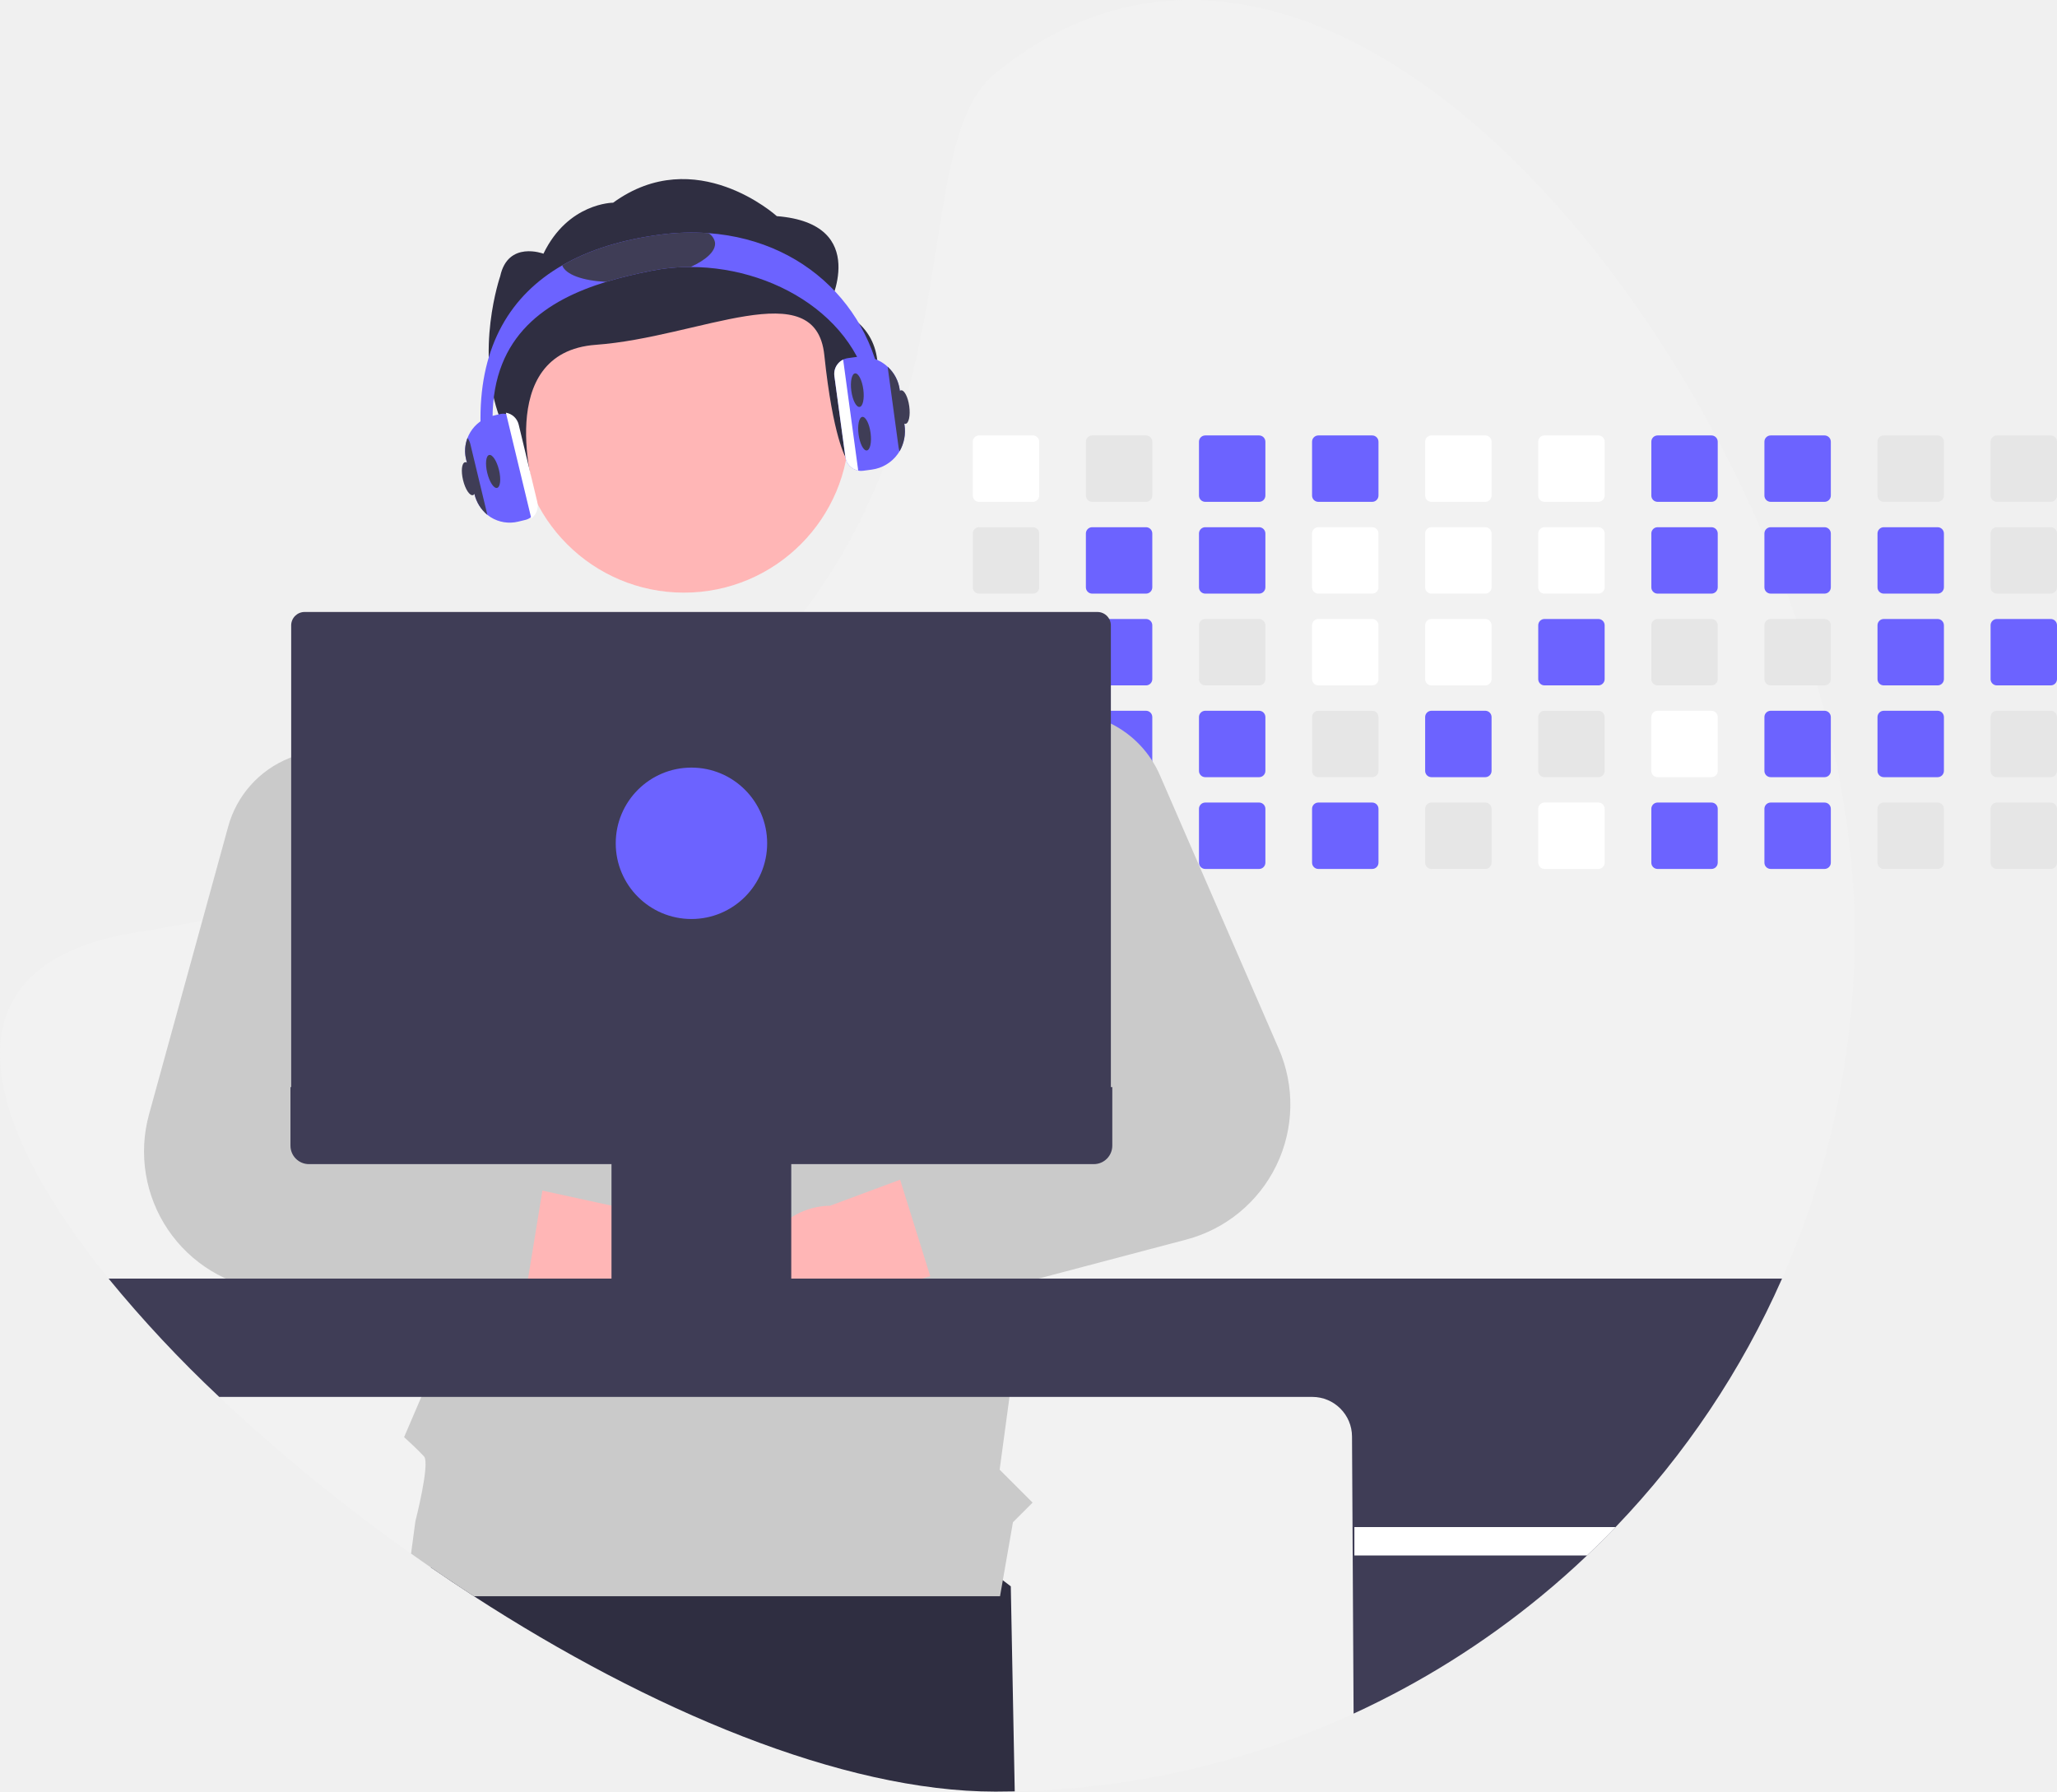
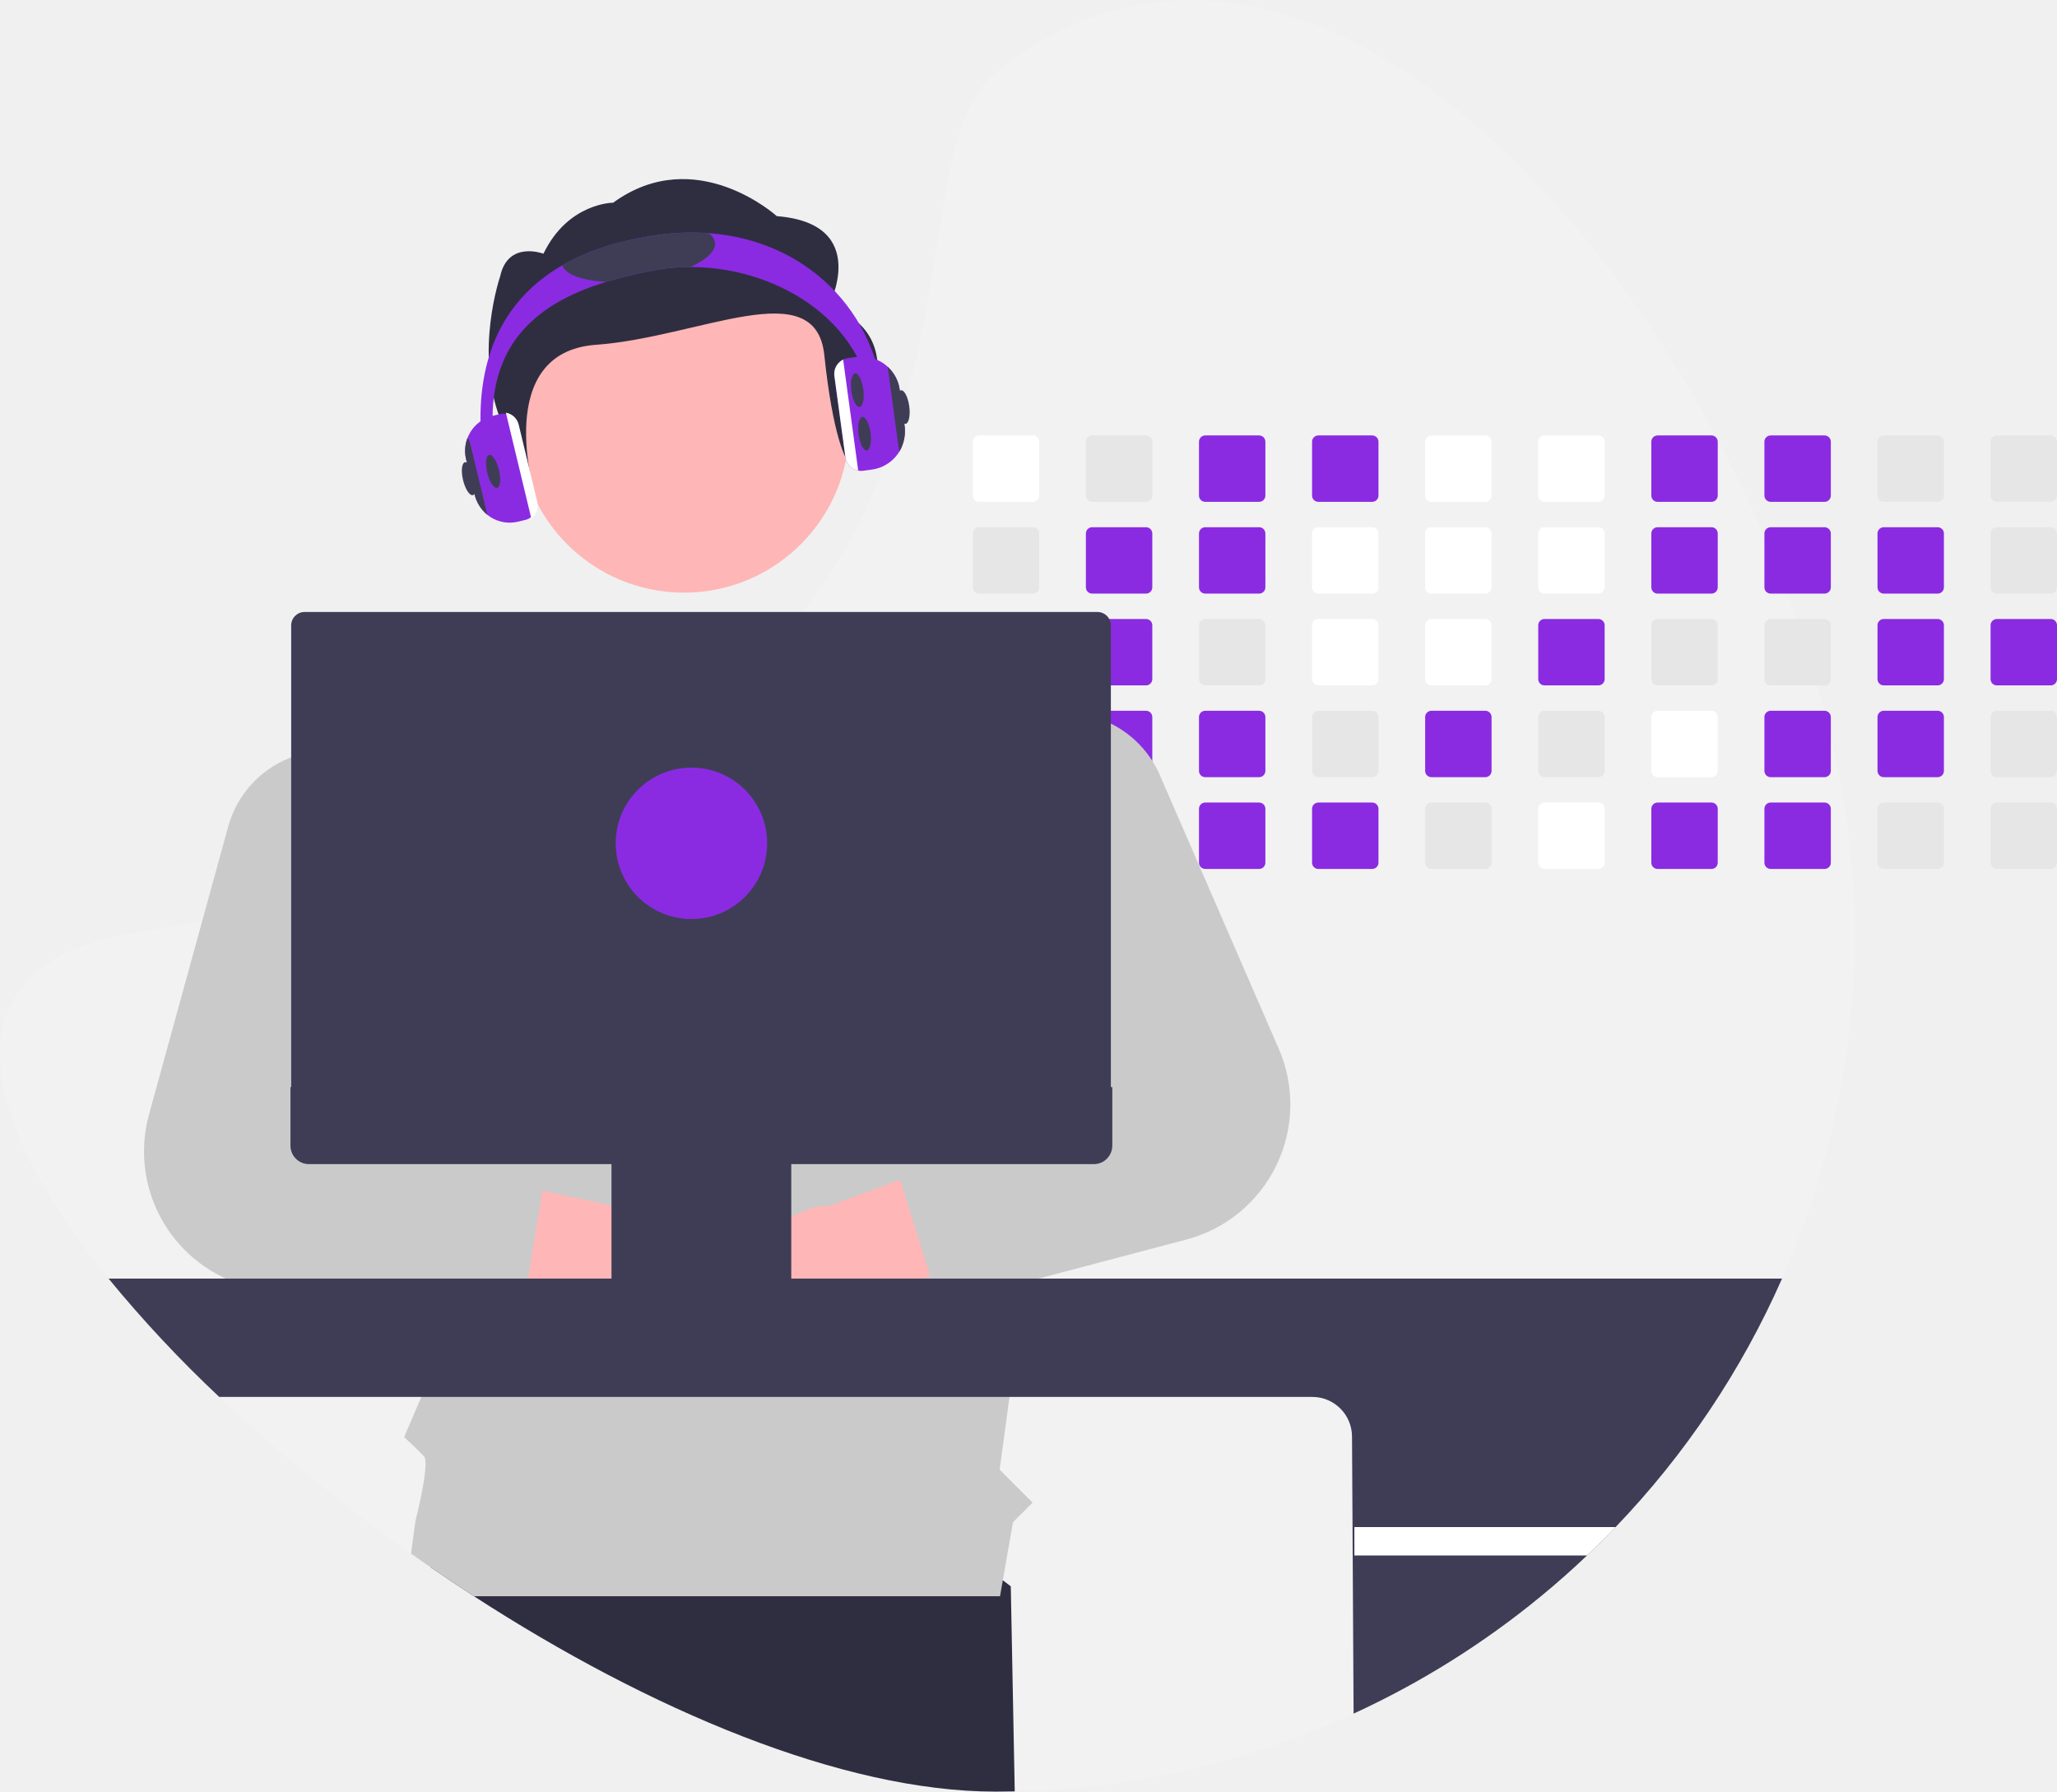
<svg xmlns="http://www.w3.org/2000/svg" data-name="Layer 1" width="850.538" height="740.83" viewBox="0 0 850.538 740.83">
  <path d="M941.609,465.125a354.21,354.21,0,0,1-98.85,245.9q-5.745,6.015-11.8,11.74-9.225,8.775-19.07,16.87a353.934,353.934,0,0,1-217.58,80.69q-3.975.09-7.98.09c-63.43,0-143.21-33.88-215.61-80.78q-8.985-5.82-17.81-11.91-4.125-2.82-8.21-5.72a730.43,730.43,0,0,1-79.32-64.8,514.116,514.116,0,0,1-45.75-48.92c-55.63-68.62-67.9-130.45,11.41-143.16q14.085-2.25,27.34-4.81,19.2-3.69,36.75-7.97,23.64-5.745,44.42-12.46,6.99-2.25,13.66-4.59c65.74-23.09,109.74-53.2,139.69-85.87q7.62-8.295,14.05-16.79a236.055,236.055,0,0,0,17.83-27.12,254.898,254.898,0,0,0,18.41-41.05l.27-.78c23.83-68.74,16.58-132.5,42.87-153.84,112.38-91.23,252.29,38.69,317.96,191.9q4.965,11.58,9.34,23.3,1.965,5.235,3.79,10.49,4.8,13.695,8.71,27.46,1.5,5.25,2.86,10.49c.97,3.77,1.9,7.53,2.76,11.29C938.139,412.305,941.609,439.455,941.609,465.125Z" transform="translate(-174.731 -79.58524)" fill="#f2f2f2" />
  <path d="M594.309,820.325q-3.975.09-7.98.09c-63.43,0-143.21-33.88-215.61-80.78q-8.985-5.82-17.81-11.91l5.16-31.4,156.21-20.74,78.4,59.95Z" transform="translate(-174.731 -79.58524)" fill="#2f2e41" />
  <path d="M601.829,259.635h-22.26a2.601,2.601,0,0,0-2.6,2.6v22.27a2.593,2.593,0,0,0,2.6,2.59h22.26a2.599,2.599,0,0,0,2.6-2.59v-22.27A2.608,2.608,0,0,0,601.829,259.635Z" transform="translate(-174.731 -79.58524)" fill="#fff" />
  <path d="M601.829,297.585h-22.26a2.601,2.601,0,0,0-2.6,2.6v22.27a2.593,2.593,0,0,0,2.6,2.59h22.26a2.599,2.599,0,0,0,2.6-2.59v-22.27A2.608,2.608,0,0,0,601.829,297.585Z" transform="translate(-174.731 -79.58524)" fill="#e6e6e6" />
  <path d="M601.829,335.535h-22.26a2.601,2.601,0,0,0-2.6,2.6v22.26a2.595,2.595,0,0,0,2.6,2.6h22.26a2.601,2.601,0,0,0,2.6-2.6v-22.26A2.608,2.608,0,0,0,601.829,335.535Z" transform="translate(-174.731 -79.58524)" fill="#e6e6e6" />
  <path d="M604.389,375.625a2.617,2.617,0,0,0-2.56-2.14h-22.26a2.601,2.601,0,0,0-2.6,2.6v22.26a2.595,2.595,0,0,0,2.6,2.6h22.26a2.601,2.601,0,0,0,2.6-2.6v-22.26A2.313,2.313,0,0,0,604.389,375.625Z" transform="translate(-174.731 -79.58524)" fill="#e6e6e6" />
  <path d="M602.839,411.635a2.634,2.634,0,0,0-1.01-.2h-22.26a2.595,2.595,0,0,0-2.6,2.6v22.26a2.588,2.588,0,0,0,2.6,2.6h22.26a2.601,2.601,0,0,0,2.6-2.6v-22.26A2.616,2.616,0,0,0,602.839,411.635Z" transform="translate(-174.731 -79.58524)" fill="#e6e6e6" />
  <path d="M648.589,259.635h-22.26a2.601,2.601,0,0,0-2.6,2.6v22.27a2.593,2.593,0,0,0,2.6,2.59h22.26a2.599,2.599,0,0,0,2.6-2.59v-22.27A2.608,2.608,0,0,0,648.589,259.635Z" transform="translate(-174.731 -79.58524)" fill="#e6e6e6" />
-   <path d="M648.589,297.585h-22.26a2.601,2.601,0,0,0-2.6,2.6v22.27a2.593,2.593,0,0,0,2.6,2.59h22.26a2.599,2.599,0,0,0,2.6-2.59v-22.27A2.608,2.608,0,0,0,648.589,297.585Z" transform="translate(-174.731 -79.58524)" fill="#6c63ff" />
-   <path d="M648.589,335.535h-22.26a2.601,2.601,0,0,0-2.6,2.6v22.26a2.595,2.595,0,0,0,2.6,2.6h22.26a2.601,2.601,0,0,0,2.6-2.6v-22.26A2.608,2.608,0,0,0,648.589,335.535Z" transform="translate(-174.731 -79.58524)" fill="#6c63ff" />
-   <path d="M648.589,373.485h-22.26a2.593,2.593,0,0,0-2.46,1.78,2.478,2.478,0,0,0-.14.82v22.26a2.595,2.595,0,0,0,2.6,2.6h22.26a2.601,2.601,0,0,0,2.6-2.6v-22.26A2.608,2.608,0,0,0,648.589,373.485Z" transform="translate(-174.731 -79.58524)" fill="#6c63ff" />
+   <path d="M648.589,297.585h-22.26a2.601,2.601,0,0,0-2.6,2.6v22.27a2.593,2.593,0,0,0,2.6,2.59h22.26a2.599,2.599,0,0,0,2.6-2.59v-22.27A2.608,2.608,0,0,0,648.589,297.585Z" transform="translate(-174.731 -79.58524)" fill="#8a2be2" />
+   <path d="M648.589,335.535h-22.26a2.601,2.601,0,0,0-2.6,2.6v22.26a2.595,2.595,0,0,0,2.6,2.6h22.26a2.601,2.601,0,0,0,2.6-2.6v-22.26A2.608,2.608,0,0,0,648.589,335.535Z" transform="translate(-174.731 -79.58524)" fill="#8a2be2" />
+   <path d="M648.589,373.485h-22.26a2.593,2.593,0,0,0-2.46,1.78,2.478,2.478,0,0,0-.14.82v22.26a2.595,2.595,0,0,0,2.6,2.6h22.26a2.601,2.601,0,0,0,2.6-2.6v-22.26A2.608,2.608,0,0,0,648.589,373.485Z" transform="translate(-174.731 -79.58524)" fill="#8a2be2" />
  <path d="M648.589,411.435h-22.26a2.595,2.595,0,0,0-2.6,2.6v22.26a2.595,2.595,0,0,0,2.6,2.6h22.26a2.601,2.601,0,0,0,2.6-2.6v-22.26A2.601,2.601,0,0,0,648.589,411.435Z" transform="translate(-174.731 -79.58524)" fill="#e6e6e6" />
-   <path d="M695.349,259.635h-22.26a2.601,2.601,0,0,0-2.6,2.6v22.27a2.593,2.593,0,0,0,2.6,2.59h22.26a2.599,2.599,0,0,0,2.6-2.59v-22.27A2.608,2.608,0,0,0,695.349,259.635Z" transform="translate(-174.731 -79.58524)" fill="#6c63ff" />
-   <path d="M695.349,297.585h-22.26a2.601,2.601,0,0,0-2.6,2.6v22.27a2.593,2.593,0,0,0,2.6,2.59h22.26a2.599,2.599,0,0,0,2.6-2.59v-22.27A2.608,2.608,0,0,0,695.349,297.585Z" transform="translate(-174.731 -79.58524)" fill="#6c63ff" />
+   <path d="M695.349,259.635h-22.26a2.601,2.601,0,0,0-2.6,2.6v22.27a2.593,2.593,0,0,0,2.6,2.59h22.26a2.599,2.599,0,0,0,2.6-2.59v-22.27A2.608,2.608,0,0,0,695.349,259.635Z" transform="translate(-174.731 -79.58524)" fill="#8a2be2" />
+   <path d="M695.349,297.585h-22.26a2.601,2.601,0,0,0-2.6,2.6v22.27a2.593,2.593,0,0,0,2.6,2.59h22.26a2.599,2.599,0,0,0,2.6-2.59v-22.27A2.608,2.608,0,0,0,695.349,297.585Z" transform="translate(-174.731 -79.58524)" fill="#8a2be2" />
  <path d="M695.349,335.535h-22.26a2.601,2.601,0,0,0-2.6,2.6v22.26a2.595,2.595,0,0,0,2.6,2.6h22.26a2.601,2.601,0,0,0,2.6-2.6v-22.26A2.608,2.608,0,0,0,695.349,335.535Z" transform="translate(-174.731 -79.58524)" fill="#e6e6e6" />
-   <path d="M695.349,373.485h-22.26a2.601,2.601,0,0,0-2.6,2.6v22.26a2.595,2.595,0,0,0,2.6,2.6h22.26a2.601,2.601,0,0,0,2.6-2.6v-22.26A2.608,2.608,0,0,0,695.349,373.485Z" transform="translate(-174.731 -79.58524)" fill="#6c63ff" />
-   <path d="M695.349,411.435h-22.26a2.595,2.595,0,0,0-2.6,2.6v22.26a2.595,2.595,0,0,0,2.6,2.6h22.26a2.601,2.601,0,0,0,2.6-2.6v-22.26A2.601,2.601,0,0,0,695.349,411.435Z" transform="translate(-174.731 -79.58524)" fill="#6c63ff" />
-   <path d="M742.109,259.635h-22.26a2.601,2.601,0,0,0-2.6,2.6v22.27a2.593,2.593,0,0,0,2.6,2.59h22.26a2.599,2.599,0,0,0,2.6-2.59v-22.27A2.608,2.608,0,0,0,742.109,259.635Z" transform="translate(-174.731 -79.58524)" fill="#6c63ff" />
+   <path d="M695.349,373.485h-22.26a2.601,2.601,0,0,0-2.6,2.6v22.26a2.595,2.595,0,0,0,2.6,2.6h22.26a2.601,2.601,0,0,0,2.6-2.6v-22.26A2.608,2.608,0,0,0,695.349,373.485Z" transform="translate(-174.731 -79.58524)" fill="#8a2be2" />
+   <path d="M695.349,411.435h-22.26a2.595,2.595,0,0,0-2.6,2.6v22.26a2.595,2.595,0,0,0,2.6,2.6h22.26a2.601,2.601,0,0,0,2.6-2.6v-22.26A2.601,2.601,0,0,0,695.349,411.435Z" transform="translate(-174.731 -79.58524)" fill="#8a2be2" />
+   <path d="M742.109,259.635h-22.26a2.601,2.601,0,0,0-2.6,2.6v22.27a2.593,2.593,0,0,0,2.6,2.59h22.26a2.599,2.599,0,0,0,2.6-2.59v-22.27A2.608,2.608,0,0,0,742.109,259.635Z" transform="translate(-174.731 -79.58524)" fill="#8a2be2" />
  <path d="M742.109,297.585h-22.26a2.601,2.601,0,0,0-2.6,2.6v22.27a2.593,2.593,0,0,0,2.6,2.59h22.26a2.599,2.599,0,0,0,2.6-2.59v-22.27A2.608,2.608,0,0,0,742.109,297.585Z" transform="translate(-174.731 -79.58524)" fill="#fff" />
  <path d="M742.109,335.535h-22.26a2.601,2.601,0,0,0-2.6,2.6v22.26a2.595,2.595,0,0,0,2.6,2.6h22.26a2.601,2.601,0,0,0,2.6-2.6v-22.26A2.608,2.608,0,0,0,742.109,335.535Z" transform="translate(-174.731 -79.58524)" fill="#fff" />
  <path d="M742.109,373.485h-22.26a2.601,2.601,0,0,0-2.6,2.6v22.26a2.595,2.595,0,0,0,2.6,2.6h22.26a2.601,2.601,0,0,0,2.6-2.6v-22.26A2.608,2.608,0,0,0,742.109,373.485Z" transform="translate(-174.731 -79.58524)" fill="#e6e6e6" />
-   <path d="M742.109,411.435h-22.26a2.595,2.595,0,0,0-2.6,2.6v22.26a2.595,2.595,0,0,0,2.6,2.6h22.26a2.601,2.601,0,0,0,2.6-2.6v-22.26A2.601,2.601,0,0,0,742.109,411.435Z" transform="translate(-174.731 -79.58524)" fill="#6c63ff" />
+   <path d="M742.109,411.435h-22.26a2.595,2.595,0,0,0-2.6,2.6v22.26a2.595,2.595,0,0,0,2.6,2.6h22.26a2.601,2.601,0,0,0,2.6-2.6v-22.26A2.601,2.601,0,0,0,742.109,411.435Z" transform="translate(-174.731 -79.58524)" fill="#8a2be2" />
  <path d="M788.869,259.635h-22.27a2.599,2.599,0,0,0-2.59,2.6v22.27a2.591,2.591,0,0,0,2.59,2.59h22.27a2.599,2.599,0,0,0,2.6-2.59v-22.27A2.608,2.608,0,0,0,788.869,259.635Z" transform="translate(-174.731 -79.58524)" fill="#fff" />
  <path d="M788.869,297.585h-22.27a2.599,2.599,0,0,0-2.59,2.6v22.27a2.59,2.59,0,0,0,2.59,2.59h22.27a2.599,2.599,0,0,0,2.6-2.59v-22.27A2.608,2.608,0,0,0,788.869,297.585Z" transform="translate(-174.731 -79.58524)" fill="#fff" />
  <path d="M788.869,335.535h-22.27a2.599,2.599,0,0,0-2.59,2.6v22.26a2.593,2.593,0,0,0,2.59,2.6h22.27a2.601,2.601,0,0,0,2.6-2.6v-22.26A2.608,2.608,0,0,0,788.869,335.535Z" transform="translate(-174.731 -79.58524)" fill="#fff" />
-   <path d="M788.869,373.485h-22.27a2.599,2.599,0,0,0-2.59,2.6v22.26a2.593,2.593,0,0,0,2.59,2.6h22.27a2.601,2.601,0,0,0,2.6-2.6v-22.26A2.608,2.608,0,0,0,788.869,373.485Z" transform="translate(-174.731 -79.58524)" fill="#6c63ff" />
+   <path d="M788.869,373.485h-22.27a2.599,2.599,0,0,0-2.59,2.6v22.26a2.593,2.593,0,0,0,2.59,2.6h22.27a2.601,2.601,0,0,0,2.6-2.6v-22.26A2.608,2.608,0,0,0,788.869,373.485Z" transform="translate(-174.731 -79.58524)" fill="#8a2be2" />
  <path d="M788.869,411.435h-22.27a2.593,2.593,0,0,0-2.59,2.6v22.26a2.593,2.593,0,0,0,2.59,2.6h22.27a2.601,2.601,0,0,0,2.6-2.6v-22.26A2.601,2.601,0,0,0,788.869,411.435Z" transform="translate(-174.731 -79.58524)" fill="#e6e6e6" />
  <path d="M835.629,259.635h-22.27a2.599,2.599,0,0,0-2.59,2.6v22.27a2.591,2.591,0,0,0,2.59,2.59h22.27a2.599,2.599,0,0,0,2.6-2.59v-22.27A2.608,2.608,0,0,0,835.629,259.635Z" transform="translate(-174.731 -79.58524)" fill="#fff" />
  <path d="M835.629,297.585h-22.27a2.599,2.599,0,0,0-2.59,2.6v22.27a2.59,2.59,0,0,0,2.59,2.59h22.27a2.599,2.599,0,0,0,2.6-2.59v-22.27A2.608,2.608,0,0,0,835.629,297.585Z" transform="translate(-174.731 -79.58524)" fill="#fff" />
-   <path d="M835.629,335.535h-22.27a2.599,2.599,0,0,0-2.59,2.6v22.26a2.593,2.593,0,0,0,2.59,2.6h22.27a2.601,2.601,0,0,0,2.6-2.6v-22.26A2.608,2.608,0,0,0,835.629,335.535Z" transform="translate(-174.731 -79.58524)" fill="#6c63ff" />
+   <path d="M835.629,335.535h-22.27a2.599,2.599,0,0,0-2.59,2.6v22.26a2.593,2.593,0,0,0,2.59,2.6h22.27a2.601,2.601,0,0,0,2.6-2.6v-22.26A2.608,2.608,0,0,0,835.629,335.535Z" transform="translate(-174.731 -79.58524)" fill="#8a2be2" />
  <path d="M835.629,373.485h-22.27a2.599,2.599,0,0,0-2.59,2.6v22.26a2.593,2.593,0,0,0,2.59,2.6h22.27a2.601,2.601,0,0,0,2.6-2.6v-22.26A2.608,2.608,0,0,0,835.629,373.485Z" transform="translate(-174.731 -79.58524)" fill="#e6e6e6" />
  <path d="M835.629,411.435h-22.27a2.593,2.593,0,0,0-2.59,2.6v22.26a2.593,2.593,0,0,0,2.59,2.6h22.27a2.601,2.601,0,0,0,2.6-2.6v-22.26A2.601,2.601,0,0,0,835.629,411.435Z" transform="translate(-174.731 -79.58524)" fill="#fff" />
-   <path d="M882.389,259.635h-22.27a2.599,2.599,0,0,0-2.59,2.6v22.27a2.591,2.591,0,0,0,2.59,2.59h22.27a2.599,2.599,0,0,0,2.6-2.59v-22.27A2.608,2.608,0,0,0,882.389,259.635Z" transform="translate(-174.731 -79.58524)" fill="#6c63ff" />
-   <path d="M882.389,297.585h-22.27a2.599,2.599,0,0,0-2.59,2.6v22.27a2.59,2.59,0,0,0,2.59,2.59h22.27a2.599,2.599,0,0,0,2.6-2.59v-22.27A2.608,2.608,0,0,0,882.389,297.585Z" transform="translate(-174.731 -79.58524)" fill="#6c63ff" />
+   <path d="M882.389,259.635h-22.27a2.599,2.599,0,0,0-2.59,2.6v22.27a2.591,2.591,0,0,0,2.59,2.59h22.27a2.599,2.599,0,0,0,2.6-2.59v-22.27A2.608,2.608,0,0,0,882.389,259.635Z" transform="translate(-174.731 -79.58524)" fill="#8a2be2" />
+   <path d="M882.389,297.585h-22.27a2.599,2.599,0,0,0-2.59,2.6v22.27a2.59,2.59,0,0,0,2.59,2.59h22.27a2.599,2.599,0,0,0,2.6-2.59v-22.27A2.608,2.608,0,0,0,882.389,297.585Z" transform="translate(-174.731 -79.58524)" fill="#8a2be2" />
  <path d="M882.389,335.535h-22.27a2.599,2.599,0,0,0-2.59,2.6v22.26a2.593,2.593,0,0,0,2.59,2.6h22.27a2.601,2.601,0,0,0,2.6-2.6v-22.26A2.608,2.608,0,0,0,882.389,335.535Z" transform="translate(-174.731 -79.58524)" fill="#e6e6e6" />
  <path d="M882.389,373.485h-22.27a2.599,2.599,0,0,0-2.59,2.6v22.26a2.593,2.593,0,0,0,2.59,2.6h22.27a2.601,2.601,0,0,0,2.6-2.6v-22.26A2.608,2.608,0,0,0,882.389,373.485Z" transform="translate(-174.731 -79.58524)" fill="#fff" />
-   <path d="M882.389,411.435h-22.27a2.593,2.593,0,0,0-2.59,2.6v22.26a2.593,2.593,0,0,0,2.59,2.6h22.27a2.601,2.601,0,0,0,2.6-2.6v-22.26A2.601,2.601,0,0,0,882.389,411.435Z" transform="translate(-174.731 -79.58524)" fill="#6c63ff" />
-   <path d="M929.149,259.635h-22.27a2.599,2.599,0,0,0-2.59,2.6v22.27a2.591,2.591,0,0,0,2.59,2.59h22.27a2.599,2.599,0,0,0,2.6-2.59v-22.27A2.608,2.608,0,0,0,929.149,259.635Z" transform="translate(-174.731 -79.58524)" fill="#6c63ff" />
-   <path d="M929.149,297.585h-22.27a2.599,2.599,0,0,0-2.59,2.6v22.27a2.59,2.59,0,0,0,2.59,2.59h22.27a2.599,2.599,0,0,0,2.6-2.59v-22.27A2.608,2.608,0,0,0,929.149,297.585Z" transform="translate(-174.731 -79.58524)" fill="#6c63ff" />
+   <path d="M882.389,411.435h-22.27a2.593,2.593,0,0,0-2.59,2.6v22.26a2.593,2.593,0,0,0,2.59,2.6h22.27a2.601,2.601,0,0,0,2.6-2.6v-22.26A2.601,2.601,0,0,0,882.389,411.435Z" transform="translate(-174.731 -79.58524)" fill="#8a2be2" />
+   <path d="M929.149,259.635h-22.27a2.599,2.599,0,0,0-2.59,2.6v22.27a2.591,2.591,0,0,0,2.59,2.59h22.27a2.599,2.599,0,0,0,2.6-2.59v-22.27A2.608,2.608,0,0,0,929.149,259.635Z" transform="translate(-174.731 -79.58524)" fill="#8a2be2" />
+   <path d="M929.149,297.585h-22.27a2.599,2.599,0,0,0-2.59,2.6v22.27a2.59,2.59,0,0,0,2.59,2.59h22.27a2.599,2.599,0,0,0,2.6-2.59v-22.27A2.608,2.608,0,0,0,929.149,297.585Z" transform="translate(-174.731 -79.58524)" fill="#8a2be2" />
  <path d="M929.149,335.535h-22.27a2.599,2.599,0,0,0-2.59,2.6v22.26a2.593,2.593,0,0,0,2.59,2.6h22.27a2.601,2.601,0,0,0,2.6-2.6v-22.26A2.608,2.608,0,0,0,929.149,335.535Z" transform="translate(-174.731 -79.58524)" fill="#e6e6e6" />
-   <path d="M929.149,373.485h-22.27a2.599,2.599,0,0,0-2.59,2.6v22.26a2.593,2.593,0,0,0,2.59,2.6h22.27a2.601,2.601,0,0,0,2.6-2.6v-22.26A2.608,2.608,0,0,0,929.149,373.485Z" transform="translate(-174.731 -79.58524)" fill="#6c63ff" />
-   <path d="M929.149,411.435h-22.27a2.593,2.593,0,0,0-2.59,2.6v22.26a2.593,2.593,0,0,0,2.59,2.6h22.27a2.601,2.601,0,0,0,2.6-2.6v-22.26A2.601,2.601,0,0,0,929.149,411.435Z" transform="translate(-174.731 -79.58524)" fill="#6c63ff" />
+   <path d="M929.149,373.485h-22.27a2.599,2.599,0,0,0-2.59,2.6v22.26a2.593,2.593,0,0,0,2.59,2.6h22.27a2.601,2.601,0,0,0,2.6-2.6v-22.26A2.608,2.608,0,0,0,929.149,373.485Z" transform="translate(-174.731 -79.58524)" fill="#8a2be2" />
+   <path d="M929.149,411.435h-22.27a2.593,2.593,0,0,0-2.59,2.6v22.26a2.593,2.593,0,0,0,2.59,2.6h22.27a2.601,2.601,0,0,0,2.6-2.6v-22.26A2.601,2.601,0,0,0,929.149,411.435Z" transform="translate(-174.731 -79.58524)" fill="#8a2be2" />
  <path d="M975.909,259.635h-22.27a2.599,2.599,0,0,0-2.59,2.6v22.27a2.591,2.591,0,0,0,2.59,2.59h22.27a2.599,2.599,0,0,0,2.6-2.59v-22.27A2.608,2.608,0,0,0,975.909,259.635Z" transform="translate(-174.731 -79.58524)" fill="#e6e6e6" />
-   <path d="M975.909,297.585h-22.27a2.599,2.599,0,0,0-2.59,2.6v22.27a2.59,2.59,0,0,0,2.59,2.59h22.27a2.599,2.599,0,0,0,2.6-2.59v-22.27A2.608,2.608,0,0,0,975.909,297.585Z" transform="translate(-174.731 -79.58524)" fill="#6c63ff" />
-   <path d="M975.909,335.535h-22.27a2.599,2.599,0,0,0-2.59,2.6v22.26a2.593,2.593,0,0,0,2.59,2.6h22.27a2.601,2.601,0,0,0,2.6-2.6v-22.26A2.608,2.608,0,0,0,975.909,335.535Z" transform="translate(-174.731 -79.58524)" fill="#6c63ff" />
-   <path d="M975.909,373.485h-22.27a2.599,2.599,0,0,0-2.59,2.6v22.26a2.593,2.593,0,0,0,2.59,2.6h22.27a2.601,2.601,0,0,0,2.6-2.6v-22.26A2.608,2.608,0,0,0,975.909,373.485Z" transform="translate(-174.731 -79.58524)" fill="#6c63ff" />
+   <path d="M975.909,297.585h-22.27a2.599,2.599,0,0,0-2.59,2.6v22.27a2.59,2.59,0,0,0,2.59,2.59h22.27a2.599,2.599,0,0,0,2.6-2.59v-22.27A2.608,2.608,0,0,0,975.909,297.585Z" transform="translate(-174.731 -79.58524)" fill="#8a2be2" />
+   <path d="M975.909,335.535h-22.27a2.599,2.599,0,0,0-2.59,2.6v22.26a2.593,2.593,0,0,0,2.59,2.6h22.27a2.601,2.601,0,0,0,2.6-2.6v-22.26A2.608,2.608,0,0,0,975.909,335.535Z" transform="translate(-174.731 -79.58524)" fill="#8a2be2" />
+   <path d="M975.909,373.485h-22.27a2.599,2.599,0,0,0-2.59,2.6v22.26a2.593,2.593,0,0,0,2.59,2.6h22.27a2.601,2.601,0,0,0,2.6-2.6v-22.26A2.608,2.608,0,0,0,975.909,373.485Z" transform="translate(-174.731 -79.58524)" fill="#8a2be2" />
  <path d="M975.909,411.435h-22.27a2.593,2.593,0,0,0-2.59,2.6v22.26a2.593,2.593,0,0,0,2.59,2.6h22.27a2.601,2.601,0,0,0,2.6-2.6v-22.26A2.601,2.601,0,0,0,975.909,411.435Z" transform="translate(-174.731 -79.58524)" fill="#e6e6e6" />
  <path d="M1022.669,259.635h-22.27a2.599,2.599,0,0,0-2.59,2.6v22.27a2.591,2.591,0,0,0,2.59,2.59h22.27a2.599,2.599,0,0,0,2.6-2.59v-22.27A2.608,2.608,0,0,0,1022.669,259.635Z" transform="translate(-174.731 -79.58524)" fill="#e6e6e6" />
  <path d="M1022.669,297.585h-22.27a2.599,2.599,0,0,0-2.59,2.6v22.27a2.591,2.591,0,0,0,2.59,2.59h22.27a2.599,2.599,0,0,0,2.6-2.59v-22.27A2.608,2.608,0,0,0,1022.669,297.585Z" transform="translate(-174.731 -79.58524)" fill="#e6e6e6" />
-   <path d="M1022.669,335.535h-22.27a2.599,2.599,0,0,0-2.59,2.6v22.26a2.593,2.593,0,0,0,2.59,2.6h22.27a2.601,2.601,0,0,0,2.6-2.6v-22.26A2.608,2.608,0,0,0,1022.669,335.535Z" transform="translate(-174.731 -79.58524)" fill="#6c63ff" />
+   <path d="M1022.669,335.535h-22.27a2.599,2.599,0,0,0-2.59,2.6v22.26a2.593,2.593,0,0,0,2.59,2.6h22.27a2.601,2.601,0,0,0,2.6-2.6v-22.26A2.608,2.608,0,0,0,1022.669,335.535Z" transform="translate(-174.731 -79.58524)" fill="#8a2be2" />
  <path d="M1022.669,373.485h-22.27a2.599,2.599,0,0,0-2.59,2.6v22.26a2.593,2.593,0,0,0,2.59,2.6h22.27a2.601,2.601,0,0,0,2.6-2.6v-22.26A2.608,2.608,0,0,0,1022.669,373.485Z" transform="translate(-174.731 -79.58524)" fill="#e6e6e6" />
  <path d="M1022.669,411.435h-22.27a2.593,2.593,0,0,0-2.59,2.6v22.26a2.593,2.593,0,0,0,2.59,2.6h22.27a2.601,2.601,0,0,0,2.6-2.6v-22.26A2.601,2.601,0,0,0,1022.669,411.435Z" transform="translate(-174.731 -79.58524)" fill="#e6e6e6" />
  <polygon points="336.095 660.051 335.475 660.051 336.005 659.981 336.095 660.051" fill="#2f2e41" />
  <circle id="b6132315-04e2-4cdb-a713-107c9cd58b0b" data-name="ab6171fa-7d69-4734-b81c-8dff60f9761b" cx="282.814" cy="176.733" r="68.322" fill="#ffb6b6" />
-   <path id="f4304bdd-ba2d-4fff-b404-410205410c5d-41" data-name="bf427902-b9bf-4946-b5d7-5c1c7e04535e" d="M517.377,206.226s17.869-34.161-21.444-37.266c0,0-33.515-30.402-67.676-5.558,0,0-18.633,0-28.823,21.086,0,0-14.655-5.558-17.876,9.317,0,0-10.723,31.055,0,59.005,10.723,27.95,14.285,31.055,14.285,31.055s-17.621-58.598,25.27-61.704,90.887-29.909,94.461,4.251,8.953,42.578,8.953,42.578S558.479,220.201,517.377,206.226Z" transform="translate(-174.731 -79.58524)" fill="#2f2e41" />
+   <path id="f4304bdd-ba2d-4fff-b404-410205410c5d-152" data-name="bf427902-b9bf-4946-b5d7-5c1c7e04535e" d="M517.377,206.226s17.869-34.161-21.444-37.266c0,0-33.515-30.402-67.676-5.558,0,0-18.633,0-28.823,21.086,0,0-14.655-5.558-17.876,9.317,0,0-10.723,31.055,0,59.005,10.723,27.95,14.285,31.055,14.285,31.055s-17.621-58.598,25.27-61.704,90.887-29.909,94.461,4.251,8.953,42.578,8.953,42.578S558.479,220.201,517.377,206.226Z" transform="translate(-174.731 -79.58524)" fill="#2f2e41" />
  <path d="M634.279,424.695l-.22,1.16-2.47,13.04-17.07,90.2-1.01,5.31-2.12,11.23-2.9,15.32-6.43,33.95-1.84,9.73-.69,3.65-.24,1.28-1.91,10.07-.58,3.04-4.66,34.53-4.07,30.09,13.62,13.62-8.12,8.12-5.33,30.53.01.07H370.719q-13.2-8.55-26.02-17.63l1.79-13.4s6.16-23.93,3.57-26.79c-2.58-2.86-8.24-7.97-8.24-7.97l7.13-16.64.99-2.31-1.66-34.43-.04-.83-.55-11.35-.07-1.46-.11-2.19-2.11-43.68-.04-.72-.64-13.24-.6-12.59-.26-5.31-2.57-53.13-1.74-36.08-1.52-31.41,6.11-2.07,65.35-22.21,27.07-35.19,56.34.42,27.58.21,46.02,42.68,10.47,5,.08.04,7.51,3.59,19.04,9.09,20.13,9.62,10.33,4.93Z" transform="translate(-174.731 -79.58524)" fill="#cacaca" />
  <path d="M443.84,637.136a30.286,30.286,0,0,1-40.664-22.43L296.617,599.588l37.043-41.902,95.511,20.78a30.45,30.45,0,0,1,14.669,58.67Z" transform="translate(-174.731 -79.58524)" fill="#ffb6b6" />
  <path d="M396.329,560.955a13.522,13.522,0,0,0-7.89-4.87l-43.72-9.09-4.49-.93a18.933,18.933,0,0,1-12.53-9.07,19.161,19.161,0,0,1-2.45-7.9,18.895,18.895,0,0,1,.89-7.48l15.15-45.65,9.83-29.62a41.792,41.792,0,0,0,2.09-11.05,43.349,43.349,0,0,0-9.07-28.89,42.693,42.693,0,0,0-49.01-13.64c-.25.09-.51.19-.76.29a42.583,42.583,0,0,0-25.31,28.41l-10.68,38.85-22.03,80.09a57.766,57.766,0,0,0,48.96,72.68l62.97,7.38,29.14,3.42a13.497,13.497,0,0,0,14.84-10.73,4.895,4.895,0,0,0,.11-.55l.7-4.32,5.93-36.38.06-.37A13.475,13.475,0,0,0,396.329,560.955Z" transform="translate(-174.731 -79.58524)" fill="#cacaca" />
  <path d="M511.714,638.302a30.286,30.286,0,0,0,37.094-27.94l103.362-29.994L609.588,544.109l-91.626,34.041a30.45,30.45,0,0,0-6.249,60.152Z" transform="translate(-174.731 -79.58524)" fill="#ffb6b6" />
  <path d="M703.489,513.275,654.329,400.135a42.819,42.819,0,0,0-20.27-21.35,43.356,43.356,0,0,0-8.78-3.2c-.47-.12-.94-.23-1.41-.32a42.132,42.132,0,0,0-19.48.36,42.814,42.814,0,0,0-27.34,21.73,1.004,1.004,0,0,0-.08.14,43.1,43.1,0,0,0-.37,38.85l.61,1.22,34.74,69.77a18.9,18.9,0,0,1-10.5,26.19l-2.44.88-43.88,15.85a13.497,13.497,0,0,0-8.33,16.79l.11.35,12.3,39.36c.06.18.12.36.19.54a7.054,7.054,0,0,0,.4.99,13.482,13.482,0,0,0,15.81,7.53l23.68-6.25,4.83-1.28,61.15-16.15a57.76,57.76,0,0,0,38.22-78.86Z" transform="translate(-174.731 -79.58524)" fill="#cacaca" />
  <path d="M219.629,608.285a514.116,514.116,0,0,0,45.75,48.92h451.97a16.446,16.446,0,0,1,16.42,16.43l.65,114.53a355.43,355.43,0,0,0,77.47-48.53q9.84-8.085,19.07-16.87,6.045-5.73,11.8-11.74a355.629,355.629,0,0,0,68.82-102.74Z" transform="translate(-174.731 -79.58524)" fill="#3f3d56" />
  <path d="M842.759,711.025q-5.745,6.015-11.8,11.74H734.749v-11.74Z" transform="translate(-174.731 -79.58524)" fill="#fff" />
  <path d="M633.379,335.535a5.538,5.538,0,0,0-4.87-2.9H300.669a5.555,5.555,0,0,0-5.54,5.55v196.22H634.059V338.185A5.385,5.385,0,0,0,633.379,335.535Z" transform="translate(-174.731 -79.58524)" fill="#3f3d56" />
  <path d="M294.832,529.092V553.306a7.644,7.644,0,0,0,7.644,7.644H427.573v47.787h-1.662a.993.993,0,0,0-.993.993v3.324a.993.993,0,0,0,.993.993h77.658a.993.993,0,0,0,.993-.993v-3.324a.993.993,0,0,0-.993-.993h-1.662V560.95H627.004a7.644,7.644,0,0,0,7.644-7.644V529.092Z" transform="translate(-174.731 -79.58524)" fill="#3f3d56" />
-   <circle cx="285.903" cy="348.704" r="31.306" fill="#6c63ff" />
-   <path d="M540.399,252.585h-5c0-37.8-37.41-62.57-75.15-62.59a82.382,82.382,0,0,0-16.35,1.59c-6.06,1.21-12.35,2.66-18.53,4.55-24.37,7.47-46.97,21.91-46.97,56.45a78.591,78.591,0,0,0,2.54,19.88l-4.84,1.26a83.876,83.876,0,0,1-2.7-21.14c0-30.18,12.39-50.91,33.79-63.27,11.25-6.5,24.98-10.69,40.71-12.73a97.131,97.131,0,0,1,19.75-.6C511.049,179.105,540.399,212.385,540.399,252.585Z" transform="translate(-174.731 -79.58524)" fill="#6c63ff" />
-   <path d="M548.729,255.355l-1.97-14.56a15.71,15.71,0,0,0-5-9.56,15.816,15.816,0,0,0-13.25-4l-3.13.43a6.524,6.524,0,0,0-4.35,2.53,6.548,6.548,0,0,0-1.29,4.87l4.55,33.54a6.577,6.577,0,0,0,5.3,5.57,6.154,6.154,0,0,0,1.22.12,6.499,6.499,0,0,0,.88-.06l3.5-.47a15.791,15.791,0,0,0,10.74-6.43c.27-.38.53-.77.77-1.17A16.748,16.748,0,0,0,548.729,255.355Z" transform="translate(-174.731 -79.58524)" fill="#6c63ff" />
+   <circle cx="285.903" cy="348.704" r="31.306" fill="#8a2be2" />
+   <path d="M540.399,252.585h-5c0-37.8-37.41-62.57-75.15-62.59a82.382,82.382,0,0,0-16.35,1.59c-6.06,1.21-12.35,2.66-18.53,4.55-24.37,7.47-46.97,21.91-46.97,56.45a78.591,78.591,0,0,0,2.54,19.88l-4.84,1.26a83.876,83.876,0,0,1-2.7-21.14c0-30.18,12.39-50.91,33.79-63.27,11.25-6.5,24.98-10.69,40.71-12.73a97.131,97.131,0,0,1,19.75-.6C511.049,179.105,540.399,212.385,540.399,252.585Z" transform="translate(-174.731 -79.58524)" fill="#8a2be2" />
+   <path d="M548.729,255.355l-1.97-14.56a15.71,15.71,0,0,0-5-9.56,15.816,15.816,0,0,0-13.25-4l-3.13.43a6.524,6.524,0,0,0-4.35,2.53,6.548,6.548,0,0,0-1.29,4.87l4.55,33.54a6.577,6.577,0,0,0,5.3,5.57,6.154,6.154,0,0,0,1.22.12,6.499,6.499,0,0,0,.88-.06l3.5-.47a15.791,15.791,0,0,0,10.74-6.43c.27-.38.53-.77.77-1.17A16.748,16.748,0,0,0,548.729,255.355Z" transform="translate(-174.731 -79.58524)" fill="#8a2be2" />
  <path d="M523.359,228.275a6.432,6.432,0,0,0-2.33,1.92,6.548,6.548,0,0,0-1.29,4.87l4.55,33.54a6.577,6.577,0,0,0,5.3,5.57Z" transform="translate(-174.731 -79.58524)" fill="#fff" />
  <path d="M548.729,255.355l-1.97-14.56a15.71,15.71,0,0,0-5-9.56l4.53,33.37a6.176,6.176,0,0,0,.41,1.56A16.748,16.748,0,0,0,548.729,255.355Z" transform="translate(-174.731 -79.58524)" fill="#3f3d56" />
  <ellipse cx="532.218" cy="258.909" rx="2.5" ry="7" transform="translate(-204.7047 -5.69071) rotate(-7.72549)" fill="#3f3d56" />
  <ellipse cx="529.218" cy="240.909" rx="2.5" ry="7" transform="translate(-202.3122 -6.25736) rotate(-7.72549)" fill="#3f3d56" />
  <ellipse cx="548.218" cy="247.909" rx="2.5" ry="7" transform="translate(-203.0808 -3.63971) rotate(-7.72549)" fill="#3f3d56" />
  <path d="M460.249,189.995a82.382,82.382,0,0,0-16.35,1.59c-6.06,1.21-12.35,2.66-18.53,4.55-9.65-.47-16.75-2.97-18.18-6.82,11.25-6.5,24.98-10.69,40.71-12.73a97.131,97.131,0,0,1,19.75-.6,5.727,5.727,0,0,1,2.72,3.82C470.839,183.285,466.869,186.985,460.249,189.995Z" transform="translate(-174.731 -79.58524)" fill="#3f3d56" />
-   <path d="M396.409,287.285l-7.7-32.01a6.024,6.024,0,0,0-4.88-4.55,6.733,6.733,0,0,0-1-.08,6.026,6.026,0,0,0-1.4.17l-2.98.72a14.904,14.904,0,0,0-10.99,17.96l3.45,14.36a15.845,15.845,0,0,0,5.34,8.62,14.045,14.045,0,0,0,1.36.97,14.809,14.809,0,0,0,11.37,1.84l2.97-.72a5.84,5.84,0,0,0,2.17-1.01A5.993,5.993,0,0,0,396.409,287.285Z" transform="translate(-174.731 -79.58524)" fill="#6c63ff" />
+   <path d="M396.409,287.285l-7.7-32.01a6.024,6.024,0,0,0-4.88-4.55,6.733,6.733,0,0,0-1-.08,6.026,6.026,0,0,0-1.4.17l-2.98.72a14.904,14.904,0,0,0-10.99,17.96l3.45,14.36a15.845,15.845,0,0,0,5.34,8.62,14.045,14.045,0,0,0,1.36.97,14.809,14.809,0,0,0,11.37,1.84l2.97-.72a5.84,5.84,0,0,0,2.17-1.01A5.993,5.993,0,0,0,396.409,287.285Z" transform="translate(-174.731 -79.58524)" fill="#8a2be2" />
  <ellipse cx="378.629" cy="274.523" rx="2.5" ry="7" transform="translate(-228.4506 16.61926) rotate(-13.53051)" fill="#3f3d56" />
  <ellipse cx="368.629" cy="277.523" rx="2.5" ry="7" transform="translate(-229.4301 14.36289) rotate(-13.53051)" fill="#3f3d56" />
  <path d="M396.899,287.165l-7.7-32.01a6.532,6.532,0,0,0-5.29-4.92l10.51,43.72A6.511,6.511,0,0,0,396.899,287.165Z" transform="translate(-174.731 -79.58524)" fill="#fff" />
  <path d="M369.199,263.155a6.476,6.476,0,0,0-1.17-2.45,14.725,14.725,0,0,0-.57,8.79l3.45,14.36a15.845,15.845,0,0,0,5.34,8.62Z" transform="translate(-174.731 -79.58524)" fill="#3f3d56" />
</svg>
